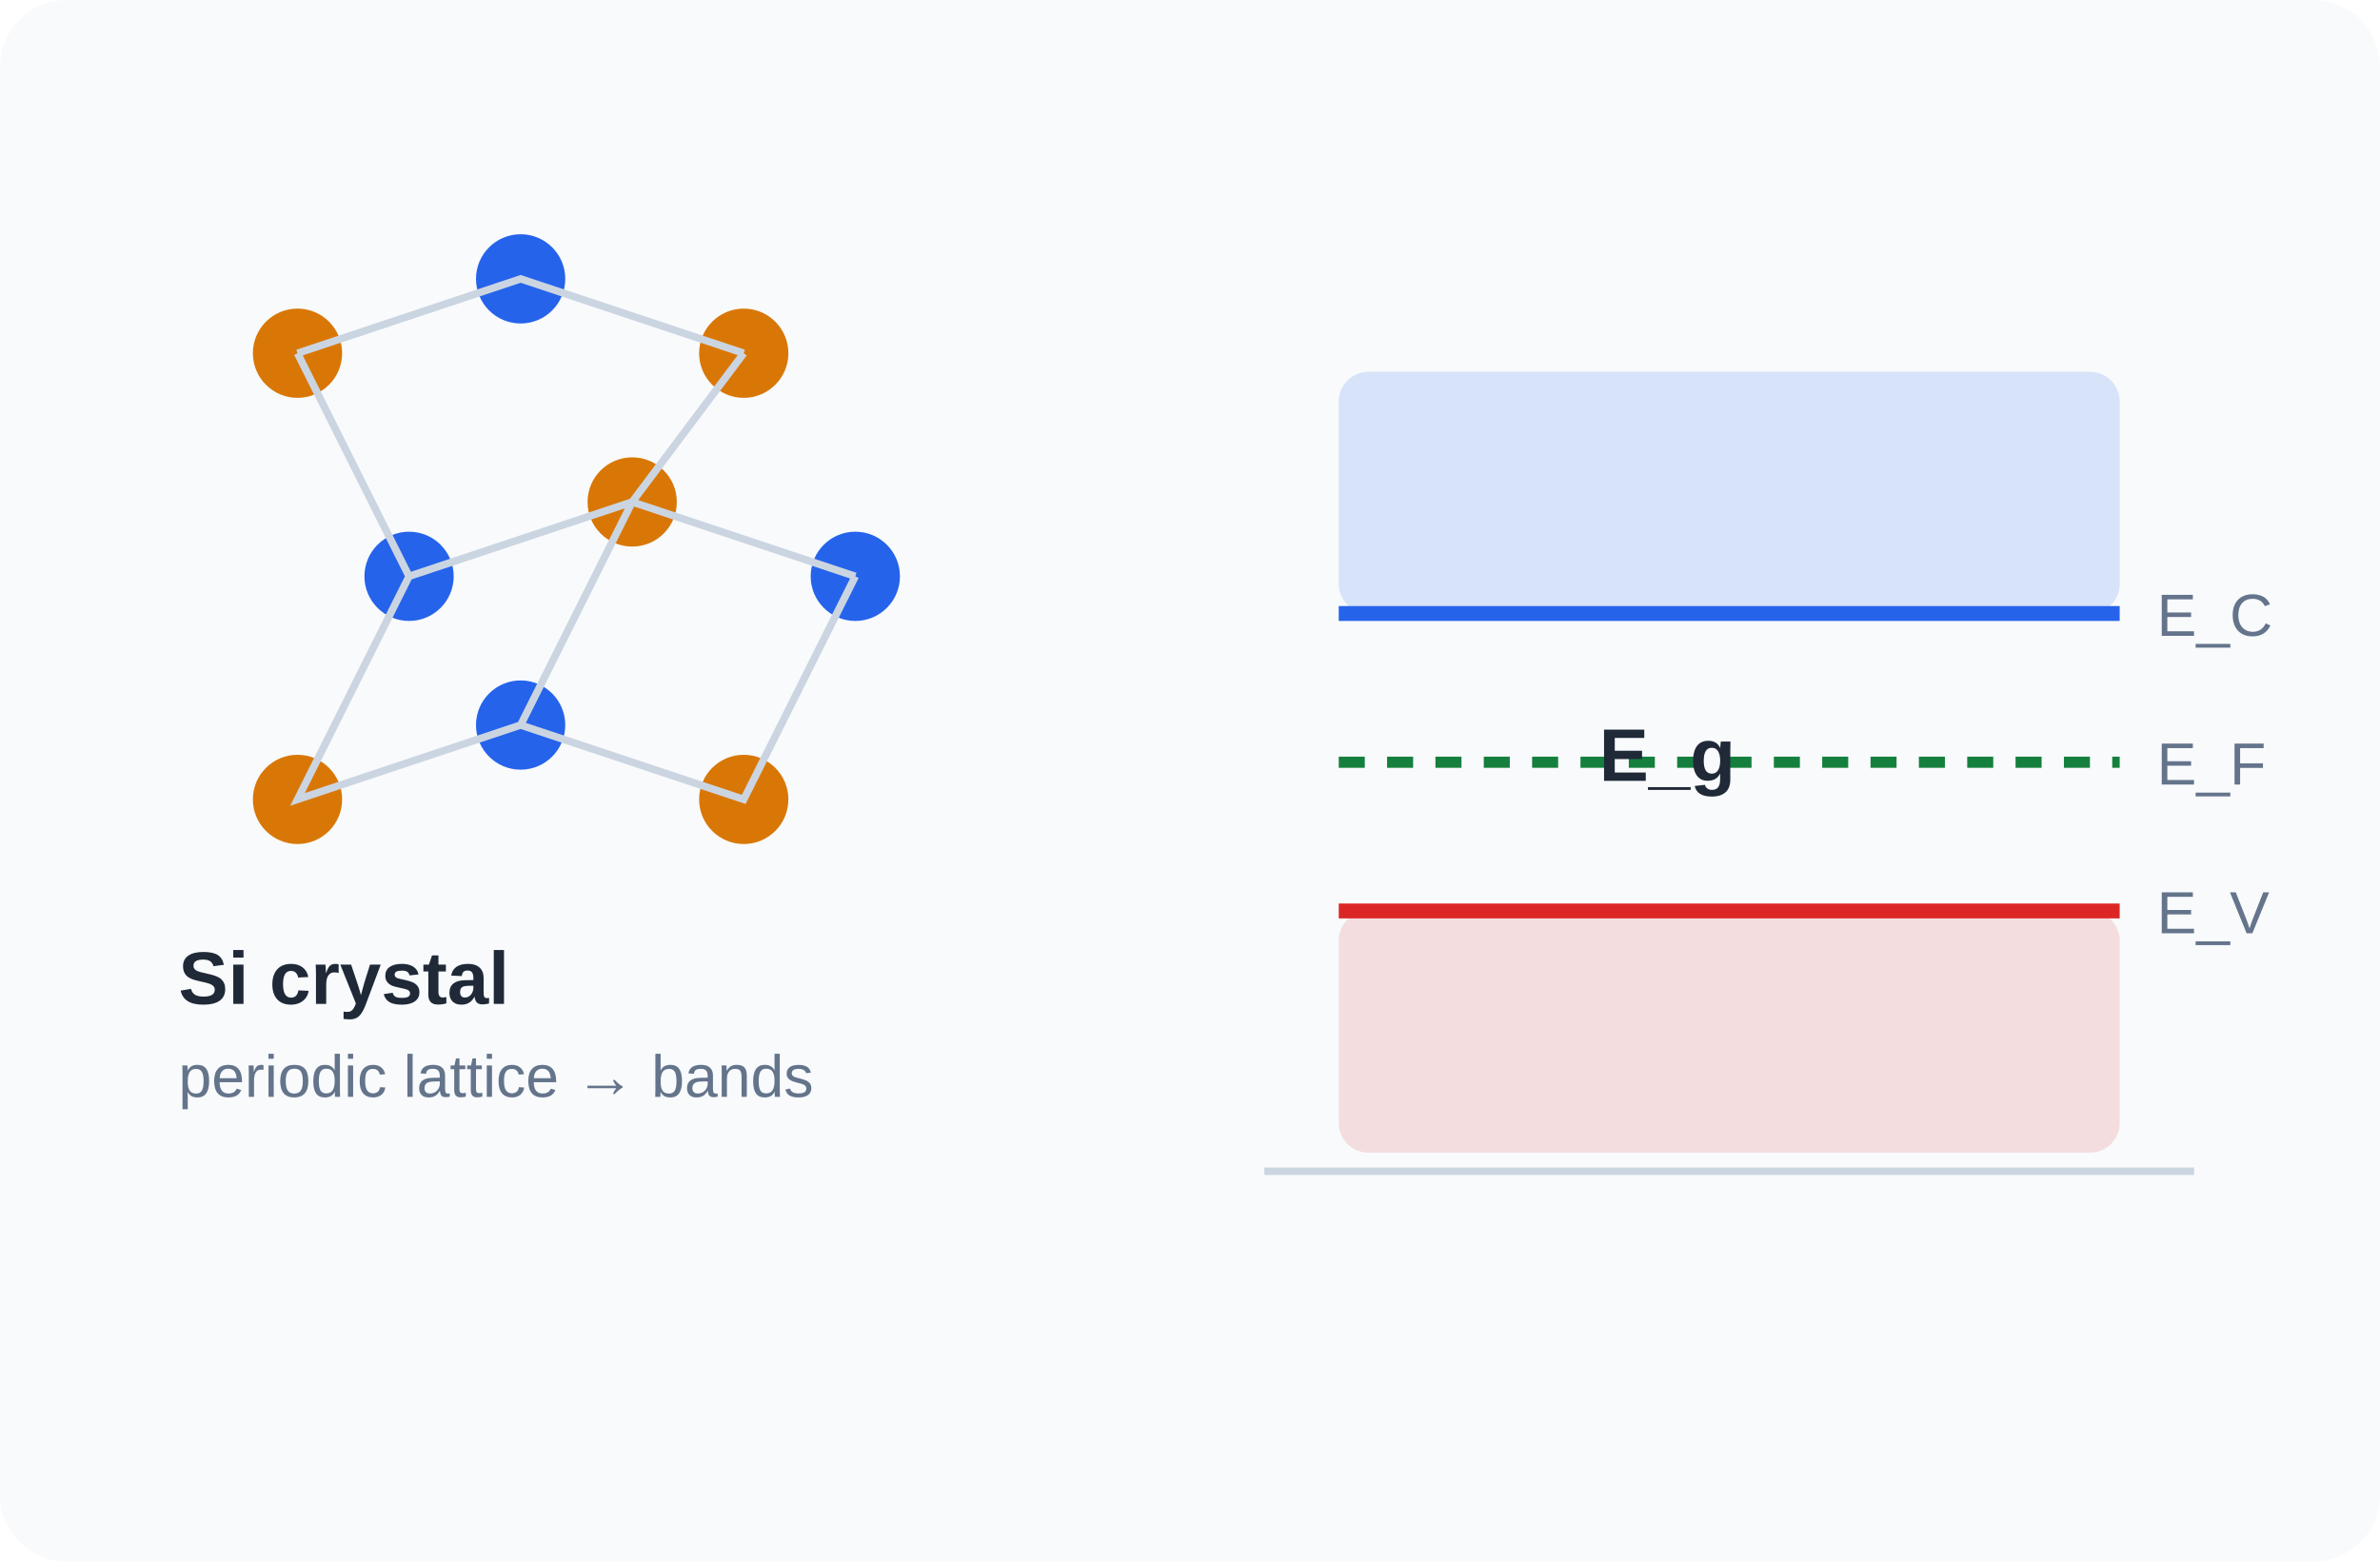
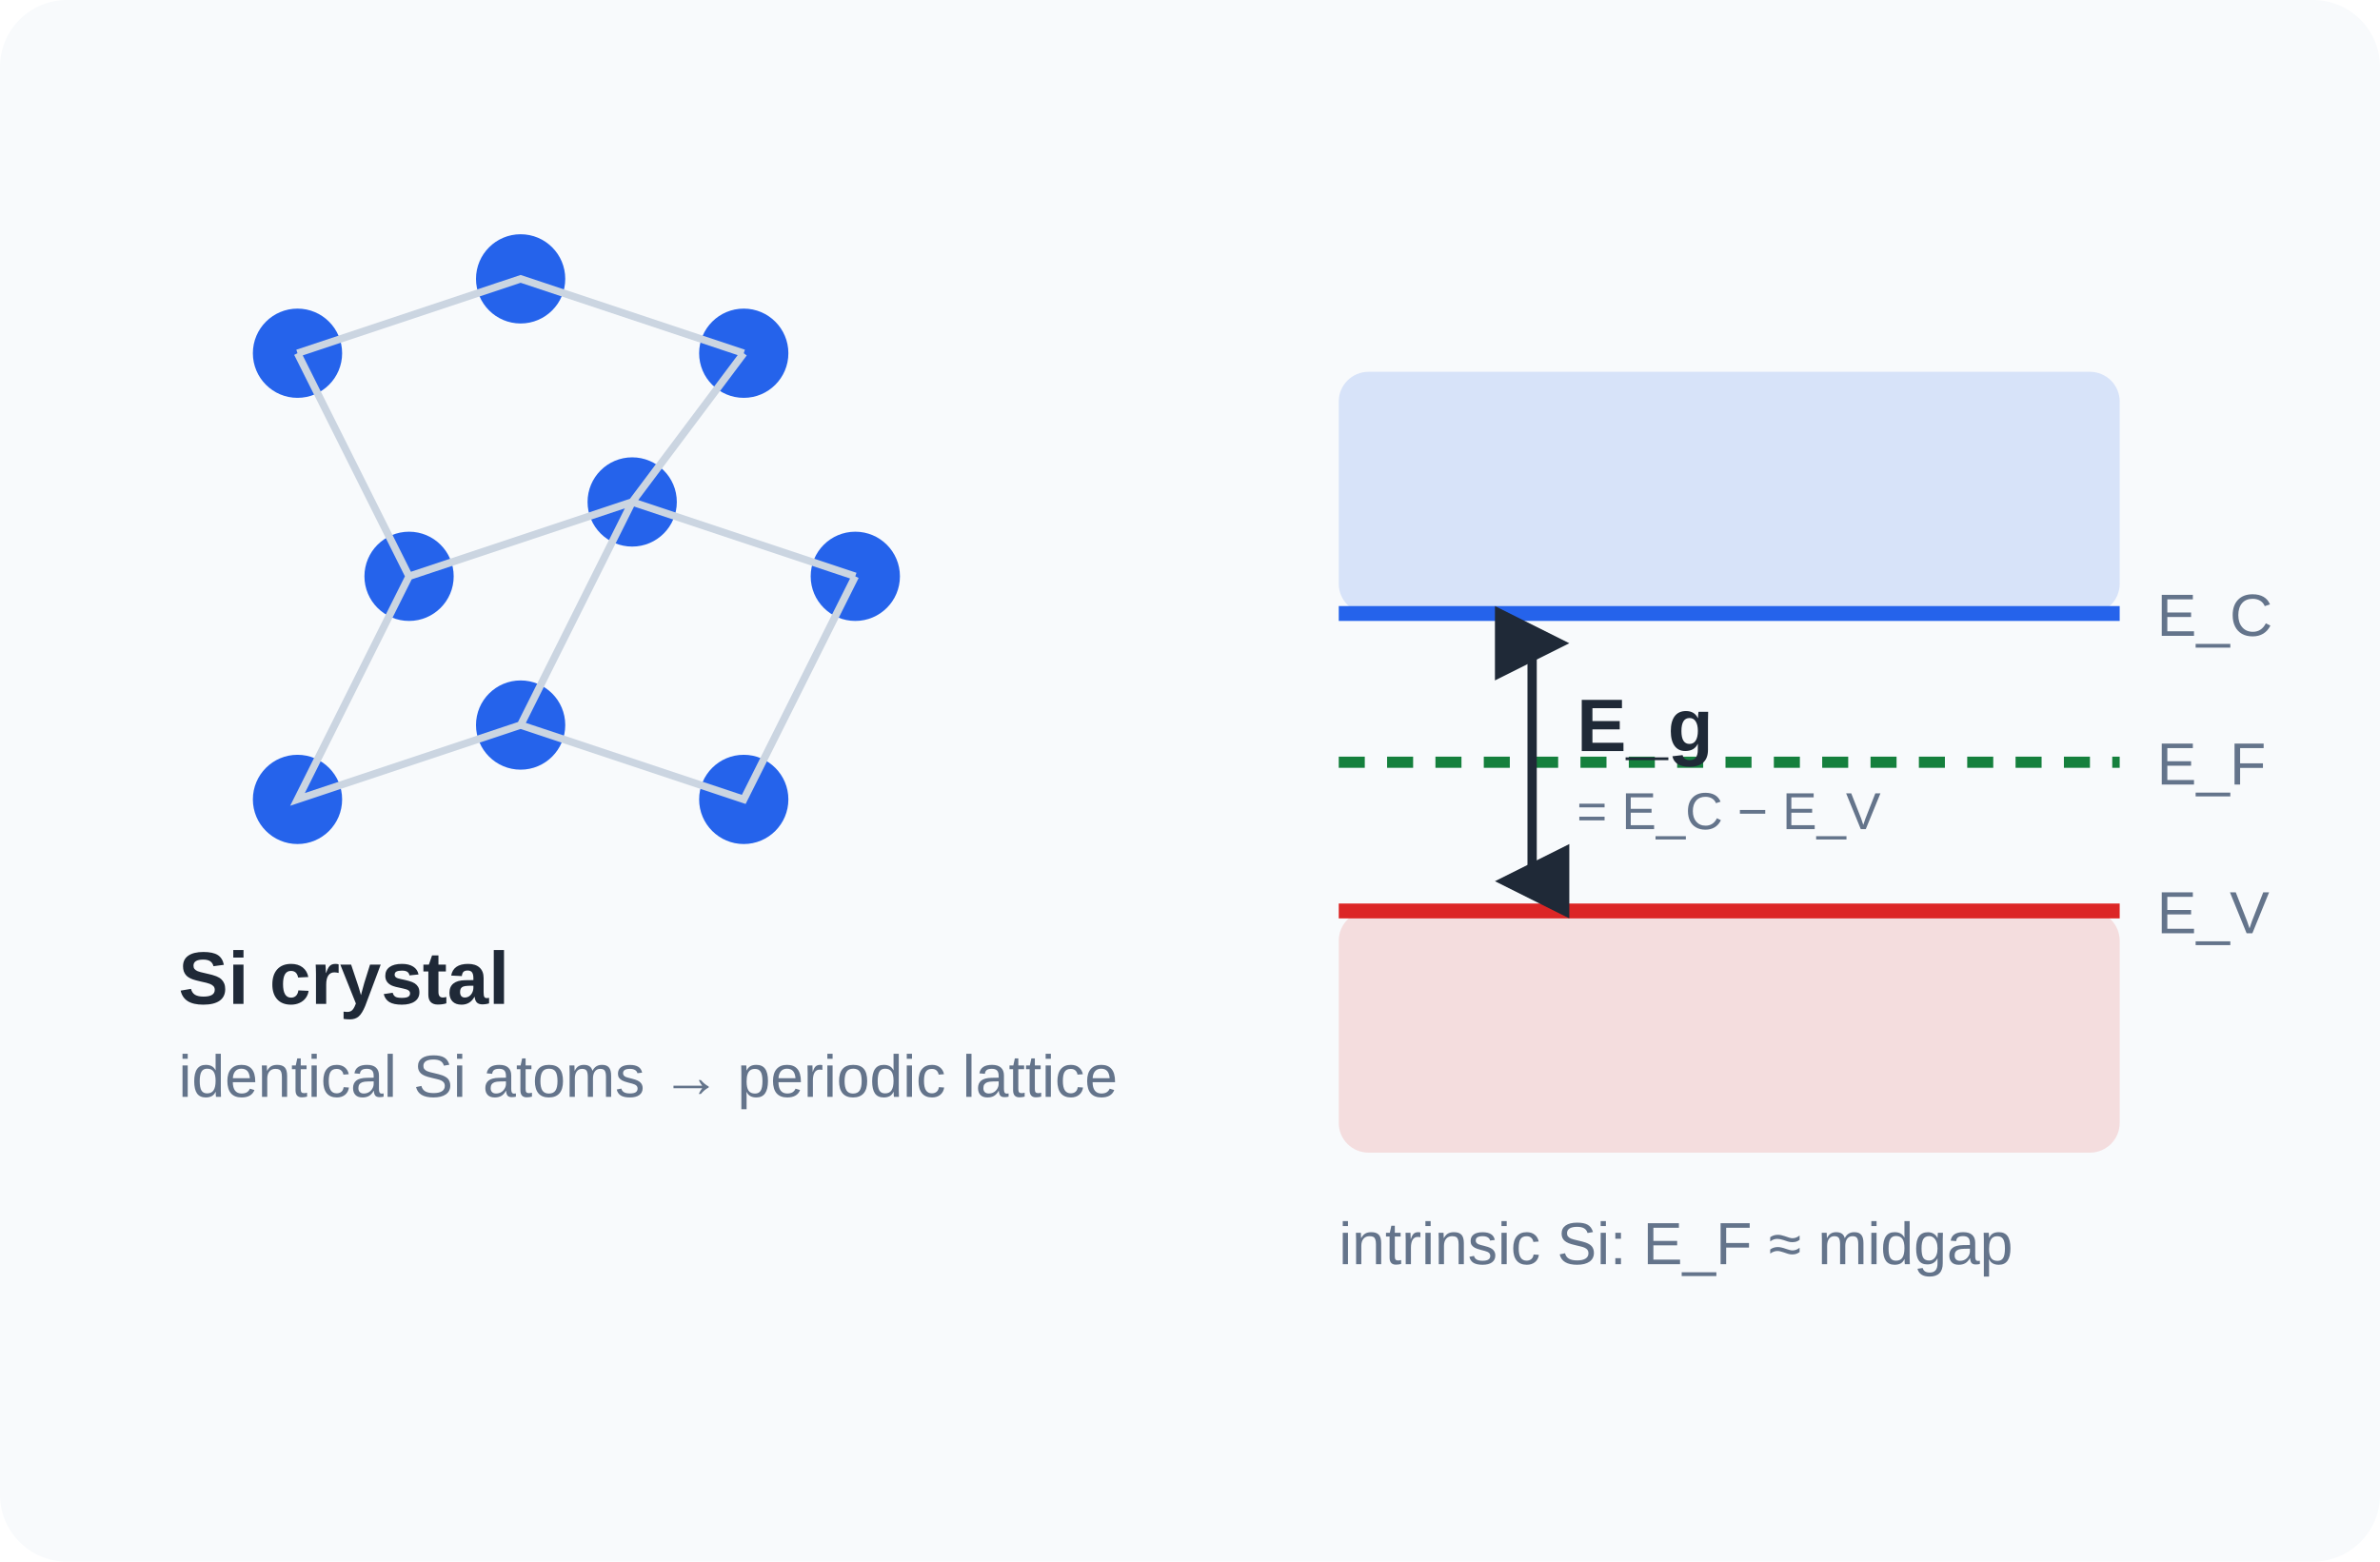
<svg xmlns="http://www.w3.org/2000/svg" viewBox="0 0 640 420" role="img" aria-labelledby="t d">
  <rect width="640" height="420" rx="18" fill="#f8fafc" />
-   <style>text{font-family:Arial,Helvetica,sans-serif;fill:#1f2937}.s{stroke:#1f2937;stroke-width:3;fill:none}.thin{stroke:#cbd5e1;stroke-width:2;fill:none}.dash{stroke-dasharray:8 7}.lbl{font-size:20px;font-weight:700}.sm{font-size:16px;fill:#64748b}.tiny{font-size:14px;fill:#64748b}</style>
+   <defs>
+     <marker id="arrowUp" markerWidth="8" markerHeight="8" refX="4" refY="4" orient="auto">
+       <path d="M8 8L4 0L0 8Z" fill="#1f2937" />
+     </marker>
+     <marker id="arrowDown" markerWidth="8" markerHeight="8" refX="4" refY="4" orient="auto">
+       <path d="M0 0L4 8L8 0Z" fill="#1f2937" />
+     </marker>
+   </defs>
+   <style>
+ text{font-family:Arial,Helvetica,sans-serif;fill:#1f2937}
+ .thin{stroke:#cbd5e1;stroke-width:2;fill:none}
+ .lbl{font-size:20px;font-weight:700}
+ .sm{font-size:16px;fill:#64748b}
+ .tiny{font-size:14px;fill:#64748b}
+ </style>
  <g transform="translate(30 45)">
-     <circle cx="50" cy="50" r="12" fill="#d97706" />
+     <circle cx="50" cy="50" r="12" fill="#2563eb" />
    <circle cx="110" cy="30" r="12" fill="#2563eb" />
-     <circle cx="170" cy="50" r="12" fill="#d97706" />
+     <circle cx="170" cy="50" r="12" fill="#2563eb" />
    <circle cx="80" cy="110" r="12" fill="#2563eb" />
-     <circle cx="140" cy="90" r="12" fill="#d97706" />
+     <circle cx="140" cy="90" r="12" fill="#2563eb" />
    <circle cx="200" cy="110" r="12" fill="#2563eb" />
-     <circle cx="50" cy="170" r="12" fill="#d97706" />
+     <circle cx="50" cy="170" r="12" fill="#2563eb" />
    <circle cx="110" cy="150" r="12" fill="#2563eb" />
-     <circle cx="170" cy="170" r="12" fill="#d97706" />
+     <circle cx="170" cy="170" r="12" fill="#2563eb" />
    <path class="thin" d="M50 50L110 30L170 50M50 50L80 110L140 90L170 50M80 110L50 170L110 150L170 170L200 110M140 90L200 110M110 150L140 90" />
    <text x="18" y="225" class="lbl">Si crystal</text>
-     <text x="18" y="250" class="sm">periodic lattice → bands</text>
+     <text x="18" y="250" class="sm">identical Si atoms → periodic lattice</text>
  </g>
  <g transform="translate(340 55)">
-     <line x1="0" y1="260" x2="250" y2="260" class="thin" />
    <rect x="20" y="45" width="210" height="65" rx="8" fill="#2563eb" opacity=".16" />
    <rect x="20" y="190" width="210" height="65" rx="8" fill="#dc2626" opacity=".14" />
    <line x1="20" y1="110" x2="230" y2="110" stroke="#2563eb" stroke-width="4" />
    <line x1="20" y1="190" x2="230" y2="190" stroke="#dc2626" stroke-width="4" />
    <line x1="20" y1="150" x2="230" y2="150" stroke="#15803d" stroke-width="3" stroke-dasharray="7 6" />
    <text x="240" y="116" class="sm">E_C</text>
+     <text x="240" y="156" class="sm">E_F</text>
    <text x="240" y="196" class="sm">E_V</text>
-     <text x="240" y="156" class="sm">E_F</text>
-     <text x="90" y="155" class="lbl">E_g</text>
+     <line x1="72" y1="118" x2="72" y2="182" stroke="#1f2937" stroke-width="2.5" marker-start="url(#arrowUp)" marker-end="url(#arrowDown)" />
+     <text x="84" y="147" class="lbl">E_g</text>
+     <text x="84" y="168" class="tiny">= E_C − E_V</text>
+     <text x="20" y="285" class="sm">intrinsic Si: E_F ≈ midgap</text>
  </g>
</svg>
